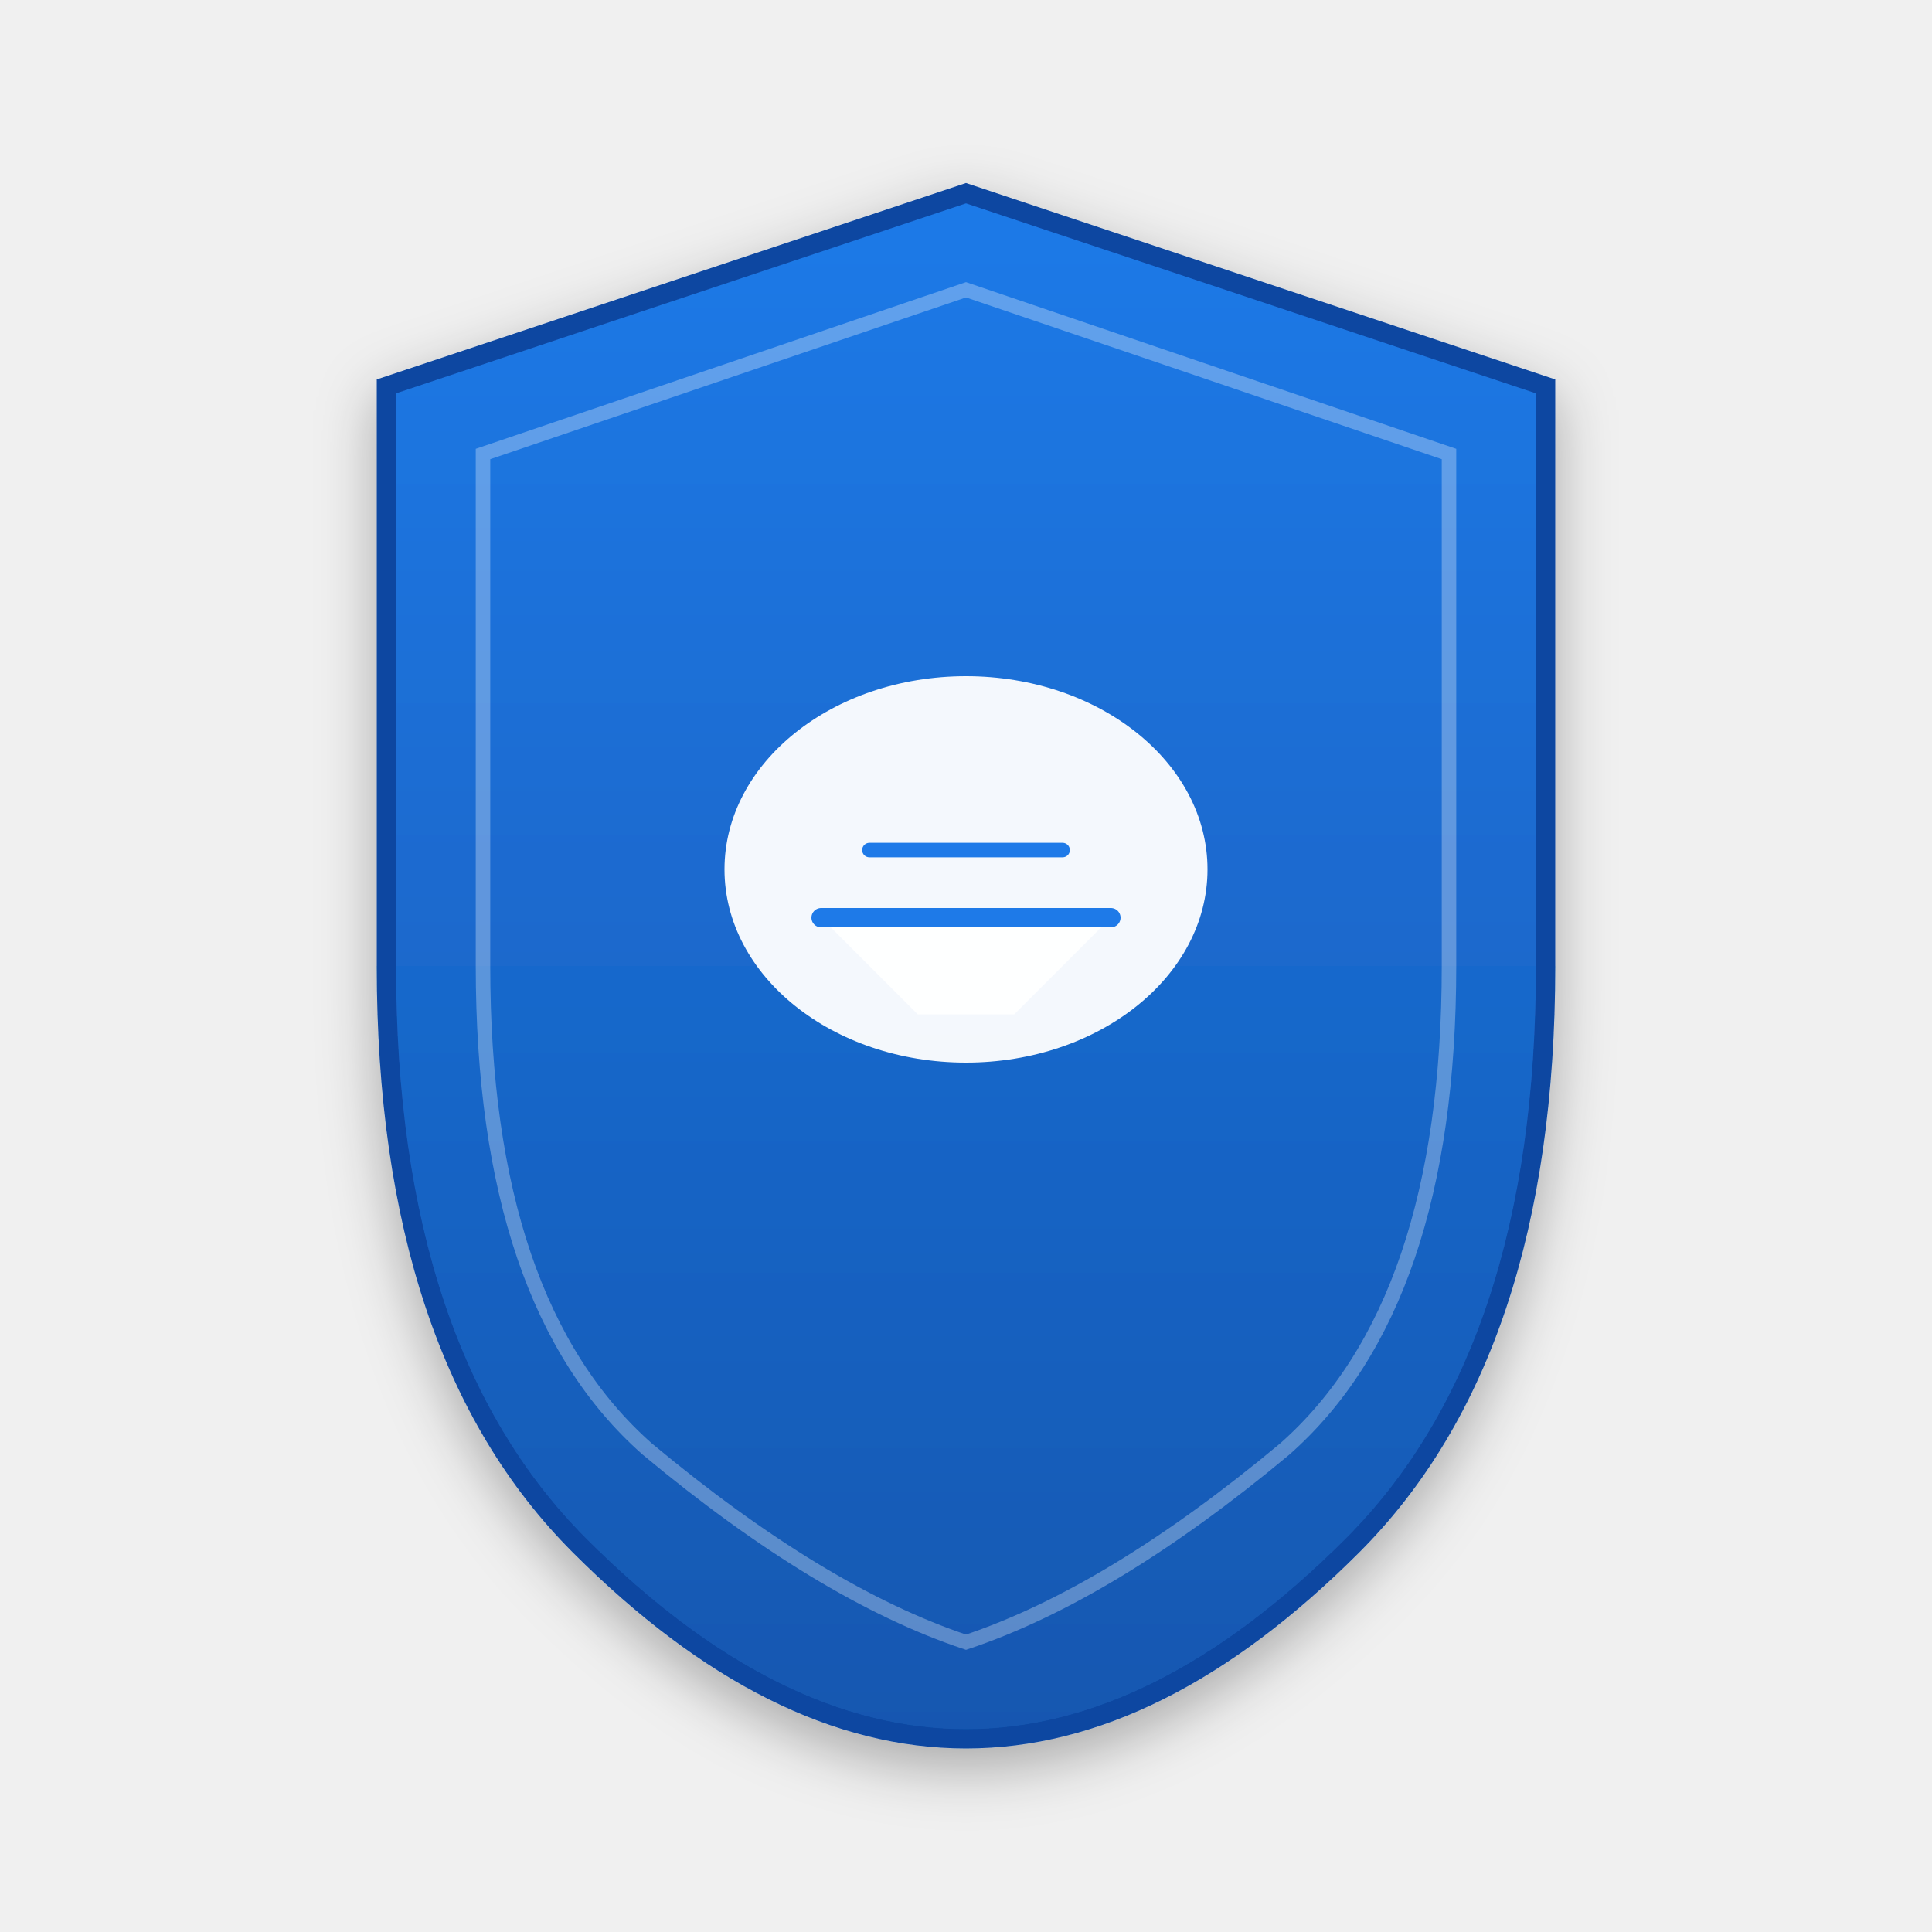
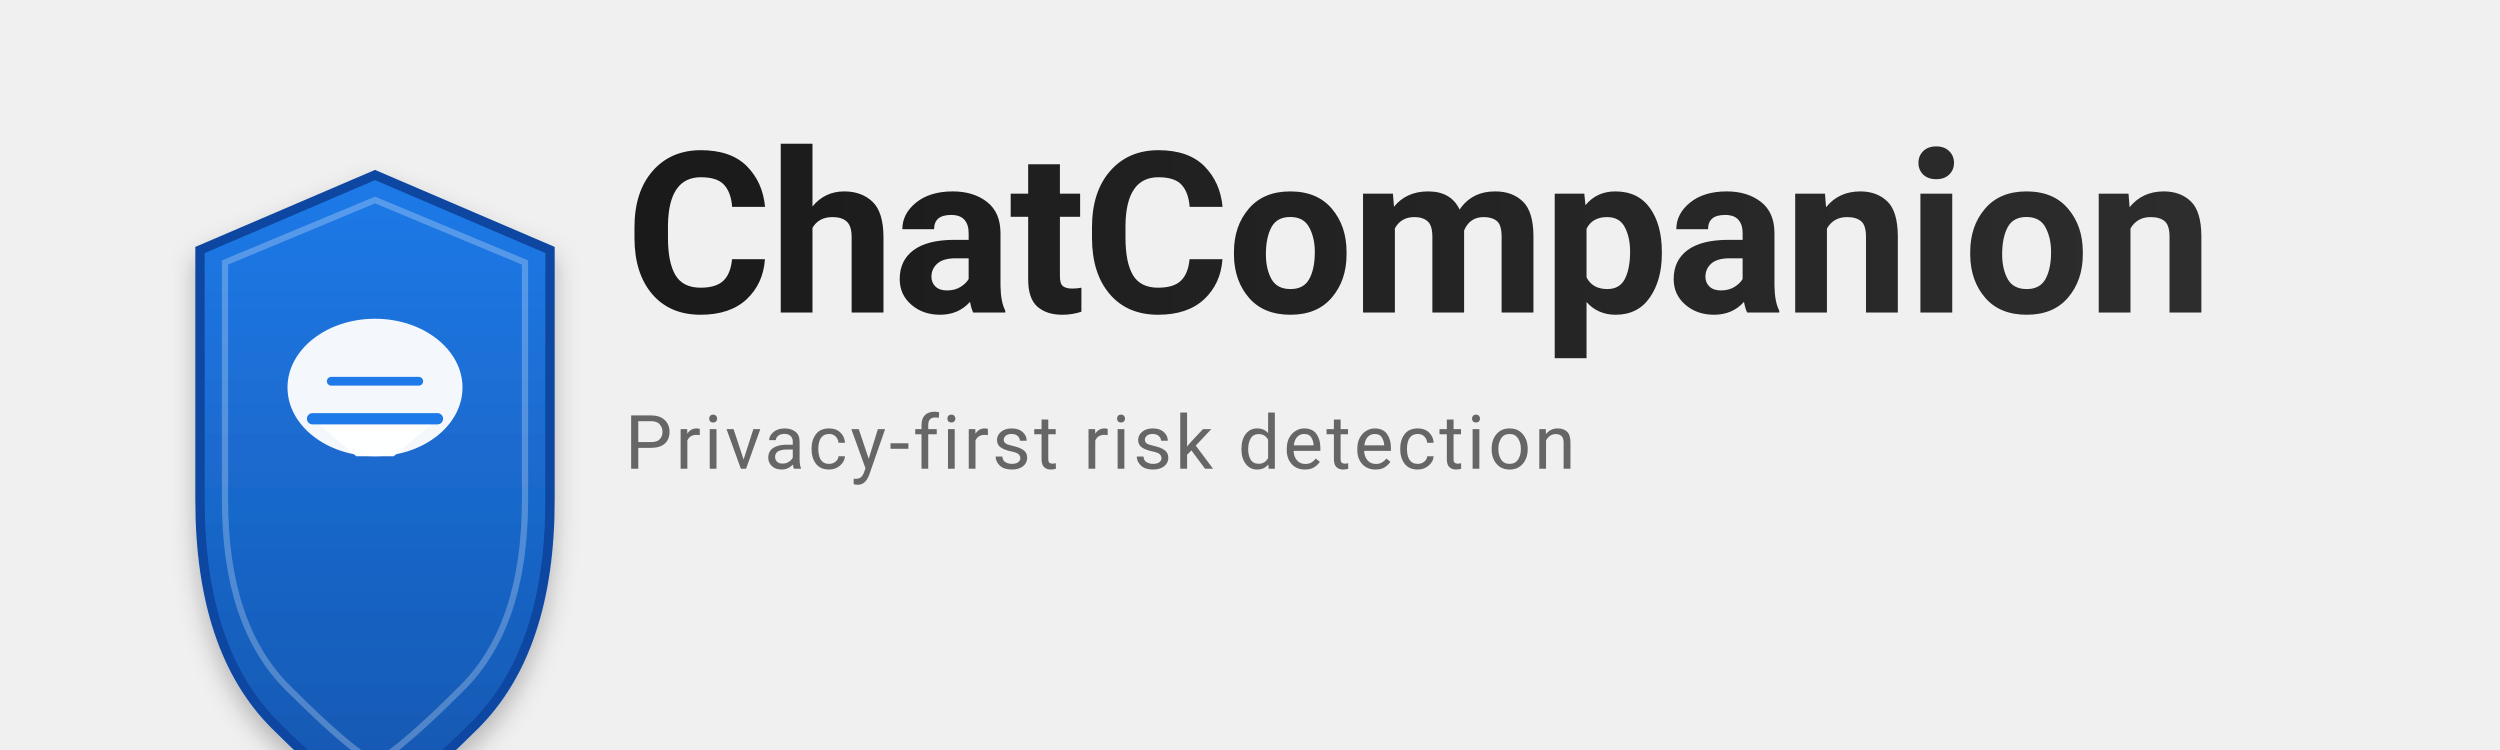
- <svg xmlns="http://www.w3.org/2000/svg" width="200" height="200" viewBox="0 0 200 200">
+ <svg xmlns="http://www.w3.org/2000/svg" width="400" height="120" viewBox="0 0 400 120">
  <defs>
    <linearGradient id="shieldGradient" x1="0%" y1="0%" x2="0%" y2="100%">
      <stop offset="0%" style="stop-color:#1e7ae8;stop-opacity:1" />
      <stop offset="100%" style="stop-color:#1557b0;stop-opacity:1" />
    </linearGradient>
-     <filter id="shadow" x="-20%" y="-20%" width="140%" height="140%">
-       <feGaussianBlur in="SourceAlpha" stdDeviation="3" />
+     <filter id="shieldShadow" x="-20%" y="-20%" width="140%" height="140%">
+       <feGaussianBlur in="SourceAlpha" stdDeviation="2" />
      <feOffset dx="0" dy="2" result="offsetblur" />
      <feComponentTransfer>
-         <feFuncA type="linear" slope="0.3" />
+         <feFuncA type="linear" slope="0.25" />
      </feComponentTransfer>
      <feMerge>
        <feMergeNode />
        <feMergeNode in="SourceGraphic" />
      </feMerge>
    </filter>
+     <linearGradient id="textGradient" x1="0%" y1="0%" x2="100%" y2="0%">
+       <stop offset="0%" style="stop-color:#1a1a1a;stop-opacity:1" />
+       <stop offset="100%" style="stop-color:#2d2d2d;stop-opacity:1" />
+     </linearGradient>
  </defs>
-   <path d="M 100 20 L 40 40 L 40 100 Q 40 140 60 160 Q 80 180 100 180 Q 120 180 140 160 Q 160 140 160 100 L 160 40 Z" fill="url(#shieldGradient)" stroke="#0d47a1" stroke-width="2" filter="url(#shadow)" />
-   <path d="M 100 30 L 50 47 L 50 100 Q 50 135 67 150 Q 85 165 100 170 Q 115 165 133 150 Q 150 135 150 100 L 150 47 Z" fill="none" stroke="rgba(255,255,255,0.3)" stroke-width="1.5" />
-   <g transform="translate(100, 100)">
-     <ellipse cx="0" cy="-10" rx="25" ry="20" fill="white" opacity="0.95" />
-     <path d="M -15 -5 L -5 5 L 5 5 L 15 -5" fill="white" opacity="0.95" />
-     <line x1="-15" y1="-5" x2="15" y2="-5" stroke="#1e7ae8" stroke-width="2" stroke-linecap="round" />
-     <line x1="-10" y1="-12" x2="10" y2="-12" stroke="#1e7ae8" stroke-width="1.5" stroke-linecap="round" />
+   <g transform="translate(20, 20)">
+     <path d="M 40 8 L 12 20 L 12 60 Q 12 84 24 96 Q 36 108 40 108 Q 44 108 56 96 Q 68 84 68 60 L 68 20 Z" fill="url(#shieldGradient)" stroke="#0d47a1" stroke-width="1.5" filter="url(#shieldShadow)" />
+     <path d="M 40 12 L 16 22 L 16 60 Q 16 80 26 90 Q 36 100 40 102 Q 44 100 54 90 Q 64 80 64 60 L 64 22 Z" fill="none" stroke="rgba(255,255,255,0.25)" stroke-width="1" />
+     <g transform="translate(40, 50)">
+       <ellipse cx="0" cy="-8" rx="14" ry="11" fill="white" opacity="0.95" />
+       <path d="M -10 -3 L -3 3 L 3 3 L 10 -3" fill="white" opacity="0.95" />
+       <line x1="-10" y1="-3" x2="10" y2="-3" stroke="#1e7ae8" stroke-width="1.8" stroke-linecap="round" />
+       <line x1="-7" y1="-9" x2="7" y2="-9" stroke="#1e7ae8" stroke-width="1.4" stroke-linecap="round" />
+     </g>
+   </g>
+   <g transform="translate(100, 0)">
+     <text x="0" y="50" font-family="-apple-system, BlinkMacSystemFont, 'Segoe UI', 'Roboto', 'Helvetica Neue', Arial, sans-serif" font-size="36" font-weight="600" fill="url(#textGradient)" letter-spacing="-0.5">
+       ChatCompanion
+     </text>
+     <text x="0" y="75" font-family="-apple-system, BlinkMacSystemFont, 'Segoe UI', 'Roboto', 'Helvetica Neue', Arial, sans-serif" font-size="12" font-weight="400" fill="#666666" letter-spacing="0.5">
+       Privacy-first risk detection
+     </text>
  </g>
</svg>
